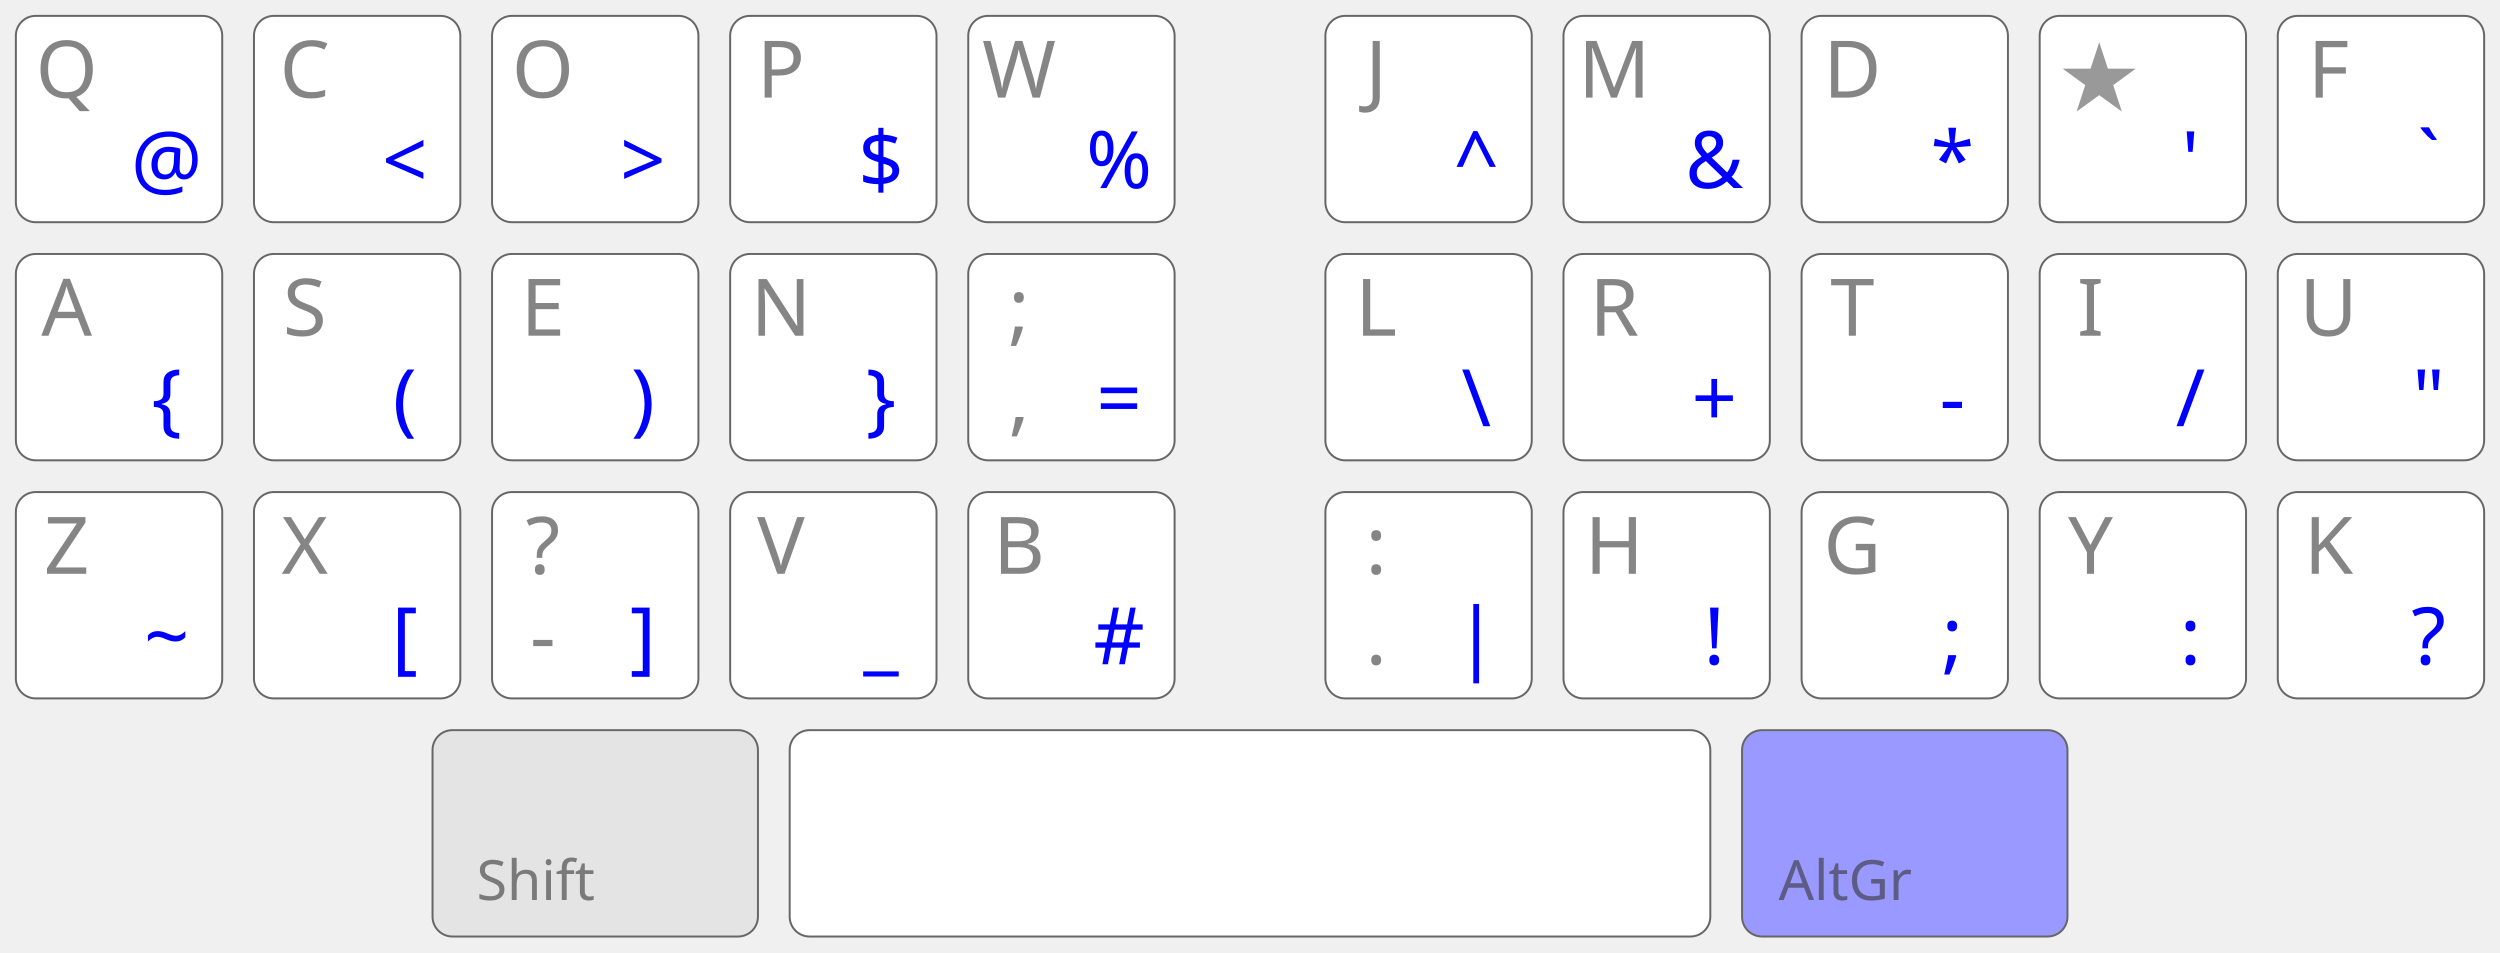
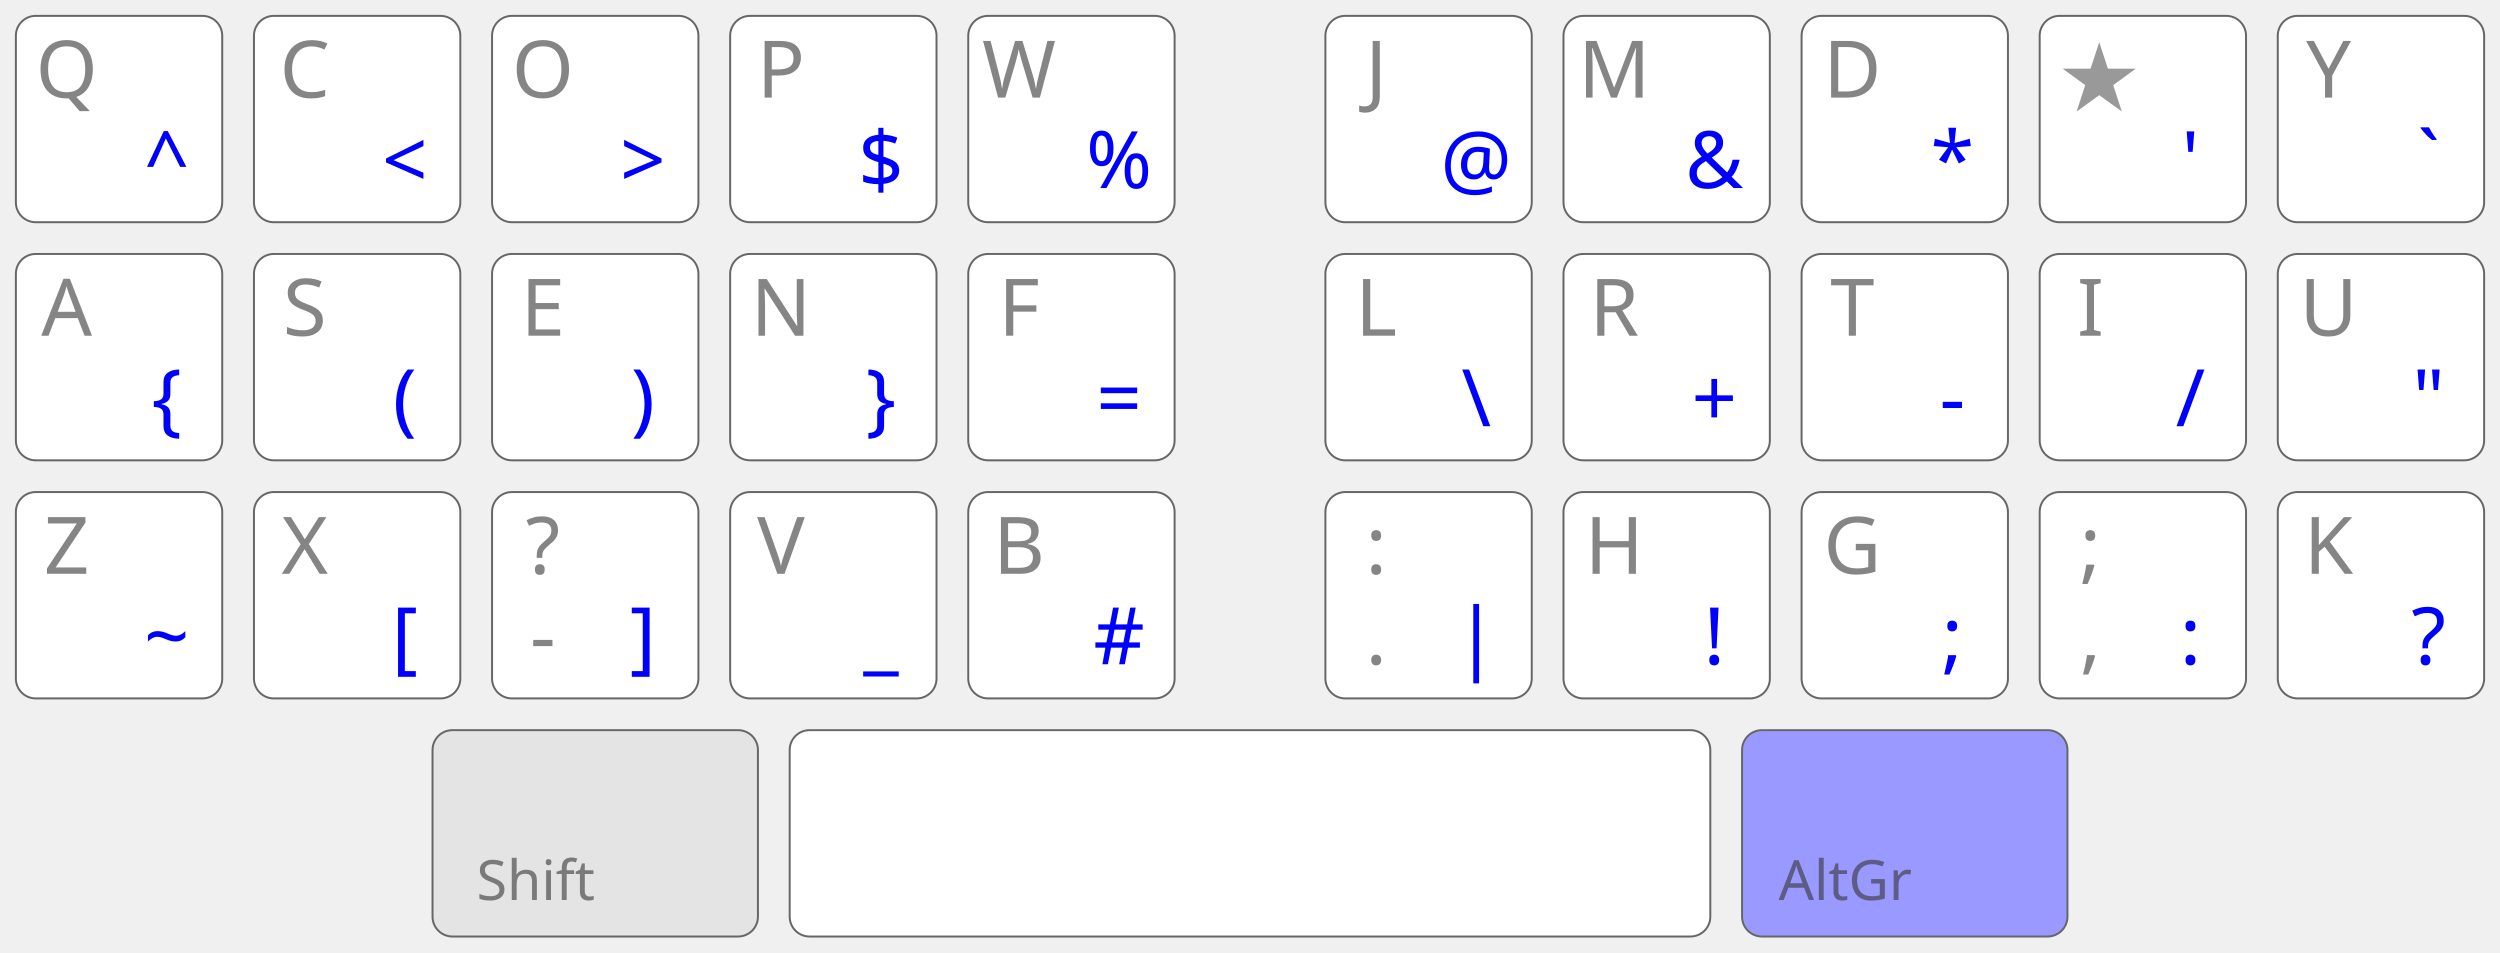
<svg xmlns="http://www.w3.org/2000/svg" class="gnu" viewBox="135 60 630 240">
  <style>
    :root {
      color-scheme: light dark;
    }
    rect, path {
      fill: #f8f8f8;
      fill: #fff;
      stroke: #666;
      stroke-width: .5px;
    }
    text {
      fill: #333;
      font: normal 20px sans-serif;
      text-align: center;
      text-anchor: middle;
    }

    .specialKey text { font-size: 14px; }
    .specialKey rect { fill: #e4e4e4; }

    .deadKey {
      /* fill: red; */
      opacity: 0.5;
      font-size: 24px;
      font-weight: bolder;
    }

    #row_AD { transform: translate(64px,  64px); }
    #row_AC { transform: translate(64px, 124px); }
    #row_AB { transform: translate(64px, 184px); }
    #row_AA { transform: translate(64px, 244px); }
    .left   { transform: translate(-15px, 0); }
    .right  { transform: translate(+15px, 0); }

    #altgr  rect { fill: #99f; }
    .level3      { fill: blue; }
    .layer  { font-size: 14px; }

    .layer, .level1, .level2 { opacity: 0.6; }

    @media (prefers-color-scheme: dark) {
      .specialKey rect { fill: #333; }
      rect, path       { fill: #444; }
      text             { fill: #bbb; }
      #altgr rect      { fill: #77d; }
      #altgr text      { fill: navy; }
      .deadKey         { fill: #f44; }
      .level3          { fill: #99f; }
    }
  </style>
  <g id="row_AD">
    <g class="left">
      <g transform="translate(90)">
        <rect width="52" height="52" rx="5" ry="5" />
        <text x="12.8" y="20.6" class="level2">Q</text>
-         <text x="38.0" y="43.4" class="level3">@</text>
+         <text x="38.0" y="43.4" class="level3">^</text>
      </g>
      <g transform="translate(150)">
        <rect width="52" height="52" rx="5" ry="5" />
        <text x="12.8" y="20.6" class="level2">C</text>
        <text x="38.0" y="43.4" class="level3">&lt;</text>
      </g>
      <g transform="translate(210)">
        <rect width="52" height="52" rx="5" ry="5" />
        <text x="12.8" y="20.6" class="level2">O</text>
        <text x="38.0" y="43.4" class="level3">&gt;</text>
      </g>
      <g transform="translate(270)">
        <rect width="52" height="52" rx="5" ry="5" />
        <text x="12.8" y="20.6" class="level2">P</text>
        <text x="38.0" y="43.4" class="level3">$</text>
      </g>
      <g transform="translate(330)">
        <rect width="52" height="52" rx="5" ry="5" />
        <text x="12.8" y="20.6" class="level2">W</text>
        <text x="38.0" y="43.4" class="level3">%</text>
      </g>
    </g>
    <g class="right">
      <g transform="translate(390)">
        <rect width="52" height="52" rx="5" ry="5" />
        <text x="12.8" y="20.6" class="level2">J</text>
-         <text x="38.0" y="43.4" class="level3">^</text>
+         <text x="38.0" y="43.4" class="level3">@</text>
      </g>
      <g transform="translate(450)">
        <rect width="52" height="52" rx="5" ry="5" />
        <text x="12.8" y="20.6" class="level2">M</text>
        <text x="38.0" y="43.4" class="level3">&amp;</text>
      </g>
      <g transform="translate(510)">
        <rect width="52" height="52" rx="5" ry="5" />
        <text x="12.8" y="20.6" class="level2">D</text>
        <text x="38.0" y="43.4" class="level3">*</text>
      </g>
      <g transform="translate(570)">
        <rect width="52" height="52" rx="5" ry="5" />
        <text x="15.0" y="24.0" class="deadKey">★</text>
        <text x="38.0" y="43.4" class="level3">'</text>
      </g>
      <g transform="translate(630)">
        <rect width="52" height="52" rx="5" ry="5" />
-         <text x="12.8" y="20.6" class="level2">F</text>
+         <text x="12.8" y="20.6" class="level2">Y</text>
        <text x="38.0" y="43.4" class="level3">`</text>
      </g>
    </g>
  </g>
  <g id="row_AC">
    <g class="left">
      <g transform="translate(90)">
        <rect width="52" height="52" rx="5" ry="5" />
        <text x="12.8" y="20.6" class="level2">A</text>
        <text x="38.0" y="43.4" class="level3">{</text>
      </g>
      <g transform="translate(150)">
        <rect width="52" height="52" rx="5" ry="5" />
        <text x="12.8" y="20.6" class="level2">S</text>
        <text x="38.0" y="43.4" class="level3">(</text>
      </g>
      <g transform="translate(210)">
        <rect width="52" height="52" rx="5" ry="5" />
        <text x="12.8" y="20.6" class="level2">E</text>
        <text x="38.0" y="43.4" class="level3">)</text>
      </g>
      <g transform="translate(270)">
        <rect width="52" height="52" rx="5" ry="5" />
        <text x="12.8" y="20.6" class="level2">N</text>
        <text x="38.0" y="43.4" class="level3">}</text>
      </g>
      <g transform="translate(330)">
        <rect width="52" height="52" rx="5" ry="5" />
-         <text x="12.8" y="43.4" class="level1">,</text>
-         <text x="12.8" y="20.6" class="level2">;</text>
+         <text x="12.8" y="20.6" class="level2">F</text>
        <text x="38.0" y="43.4" class="level3">=</text>
      </g>
    </g>
    <g class="right">
      <g transform="translate(390)">
        <rect width="52" height="52" rx="5" ry="5" />
        <text x="12.8" y="20.6" class="level2">L</text>
        <text x="38.0" y="43.4" class="level3">\</text>
      </g>
      <g transform="translate(450)">
        <rect width="52" height="52" rx="5" ry="5" />
        <text x="12.8" y="20.6" class="level2">R</text>
        <text x="38.0" y="43.4" class="level3">+</text>
      </g>
      <g transform="translate(510)">
        <rect width="52" height="52" rx="5" ry="5" />
        <text x="12.8" y="20.6" class="level2">T</text>
        <text x="38.0" y="43.4" class="level3">-</text>
      </g>
      <g transform="translate(570)">
        <rect width="52" height="52" rx="5" ry="5" />
        <text x="12.8" y="20.6" class="level2">I</text>
        <text x="38.0" y="43.4" class="level3">/</text>
      </g>
      <g transform="translate(630)">
        <rect width="52" height="52" rx="5" ry="5" />
        <text x="12.8" y="20.6" class="level2">U</text>
        <text x="38.0" y="43.4" class="level3">"</text>
      </g>
    </g>
  </g>
  <g id="row_AB">
    <g class="left">
      <g transform="translate(90)">
        <rect width="52" height="52" rx="5" ry="5" />
        <text x="12.8" y="20.6" class="level2">Z</text>
        <text x="38.0" y="43.4" class="level3">~</text>
      </g>
      <g transform="translate(150)">
        <rect width="52" height="52" rx="5" ry="5" />
        <text x="12.8" y="20.6" class="level2">X</text>
        <text x="38.0" y="43.4" class="level3">[</text>
      </g>
      <g transform="translate(210)">
        <rect width="52" height="52" rx="5" ry="5" />
        <text x="12.8" y="43.4" class="level1">-</text>
        <text x="12.8" y="20.6" class="level2">?</text>
        <text x="38.0" y="43.4" class="level3">]</text>
      </g>
      <g transform="translate(270)">
        <rect width="52" height="52" rx="5" ry="5" />
        <text x="12.8" y="20.6" class="level2">V</text>
        <text x="38.0" y="43.4" class="level3">_</text>
      </g>
      <g transform="translate(330)">
        <rect width="52" height="52" rx="5" ry="5" />
        <text x="12.8" y="20.6" class="level2">B</text>
        <text x="38.0" y="43.4" class="level3">#</text>
      </g>
    </g>
    <g class="right">
      <g transform="translate(390)">
        <rect width="52" height="52" rx="5" ry="5" />
        <text x="12.8" y="43.4" class="level1">.</text>
        <text x="12.8" y="20.6" class="level2">:</text>
        <text x="38.0" y="43.4" class="level3">|</text>
      </g>
      <g transform="translate(450)">
        <rect width="52" height="52" rx="5" ry="5" />
        <text x="12.8" y="20.6" class="level2">H</text>
        <text x="38.0" y="43.4" class="level3">!</text>
      </g>
      <g transform="translate(510)">
        <rect width="52" height="52" rx="5" ry="5" />
        <text x="12.8" y="20.6" class="level2">G</text>
        <text x="38.0" y="43.4" class="level3">;</text>
      </g>
      <g transform="translate(570)">
        <rect width="52" height="52" rx="5" ry="5" />
-         <text x="12.8" y="20.6" class="level2">Y</text>
+         <text x="12.8" y="43.4" class="level1">,</text>
+         <text x="12.8" y="20.6" class="level2">;</text>
        <text x="38.0" y="43.4" class="level3">:</text>
      </g>
      <g transform="translate(630)">
        <rect width="52" height="52" rx="5" ry="5" />
        <text x="12.8" y="20.6" class="level2">K</text>
        <text x="38.0" y="43.4" class="level3">?</text>
      </g>
    </g>
  </g>
  <g id="row_AA">
    <g transform="translate(180)" class="specialKey">
      <rect width="82" height="52" rx="5" ry="5" />
      <text x="26" y="42.8" class="layer">Shift</text>
    </g>
    <g transform="translate(270)">
      <rect width="232" height="52" rx="5" ry="5" />
    </g>
    <g transform="translate(510)" class="specialKey" id="altgr">
      <rect width="82" height="52" rx="5" ry="5" />
      <text x="26" y="42.8" class="layer">AltGr</text>
    </g>
  </g>
</svg>
